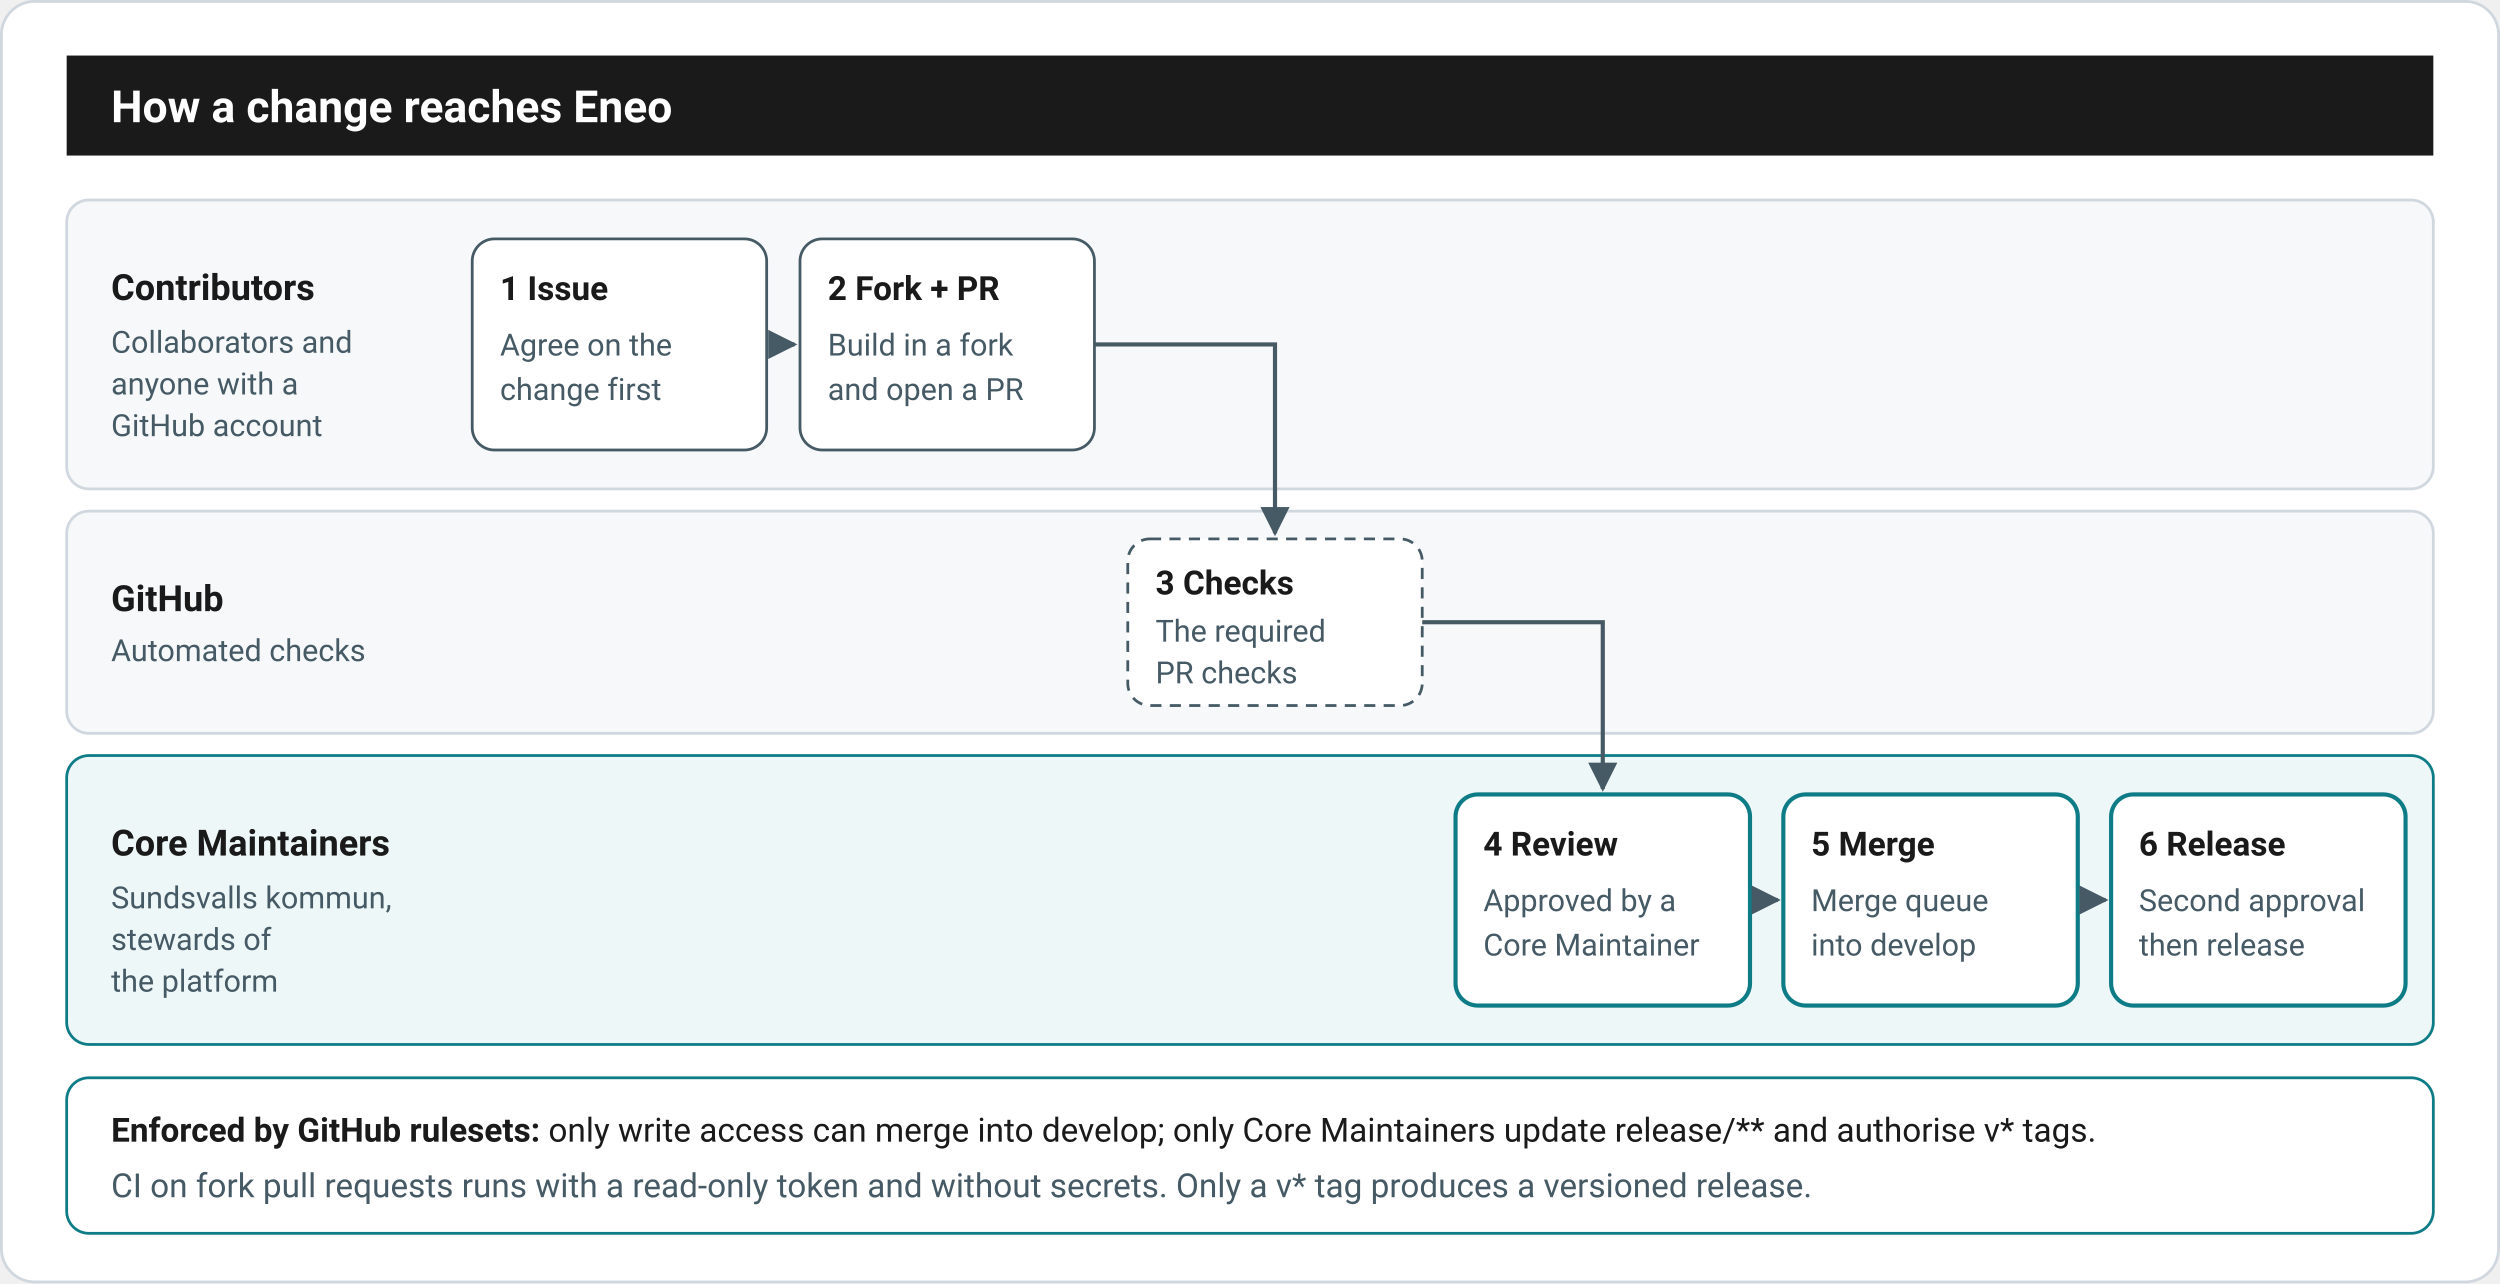
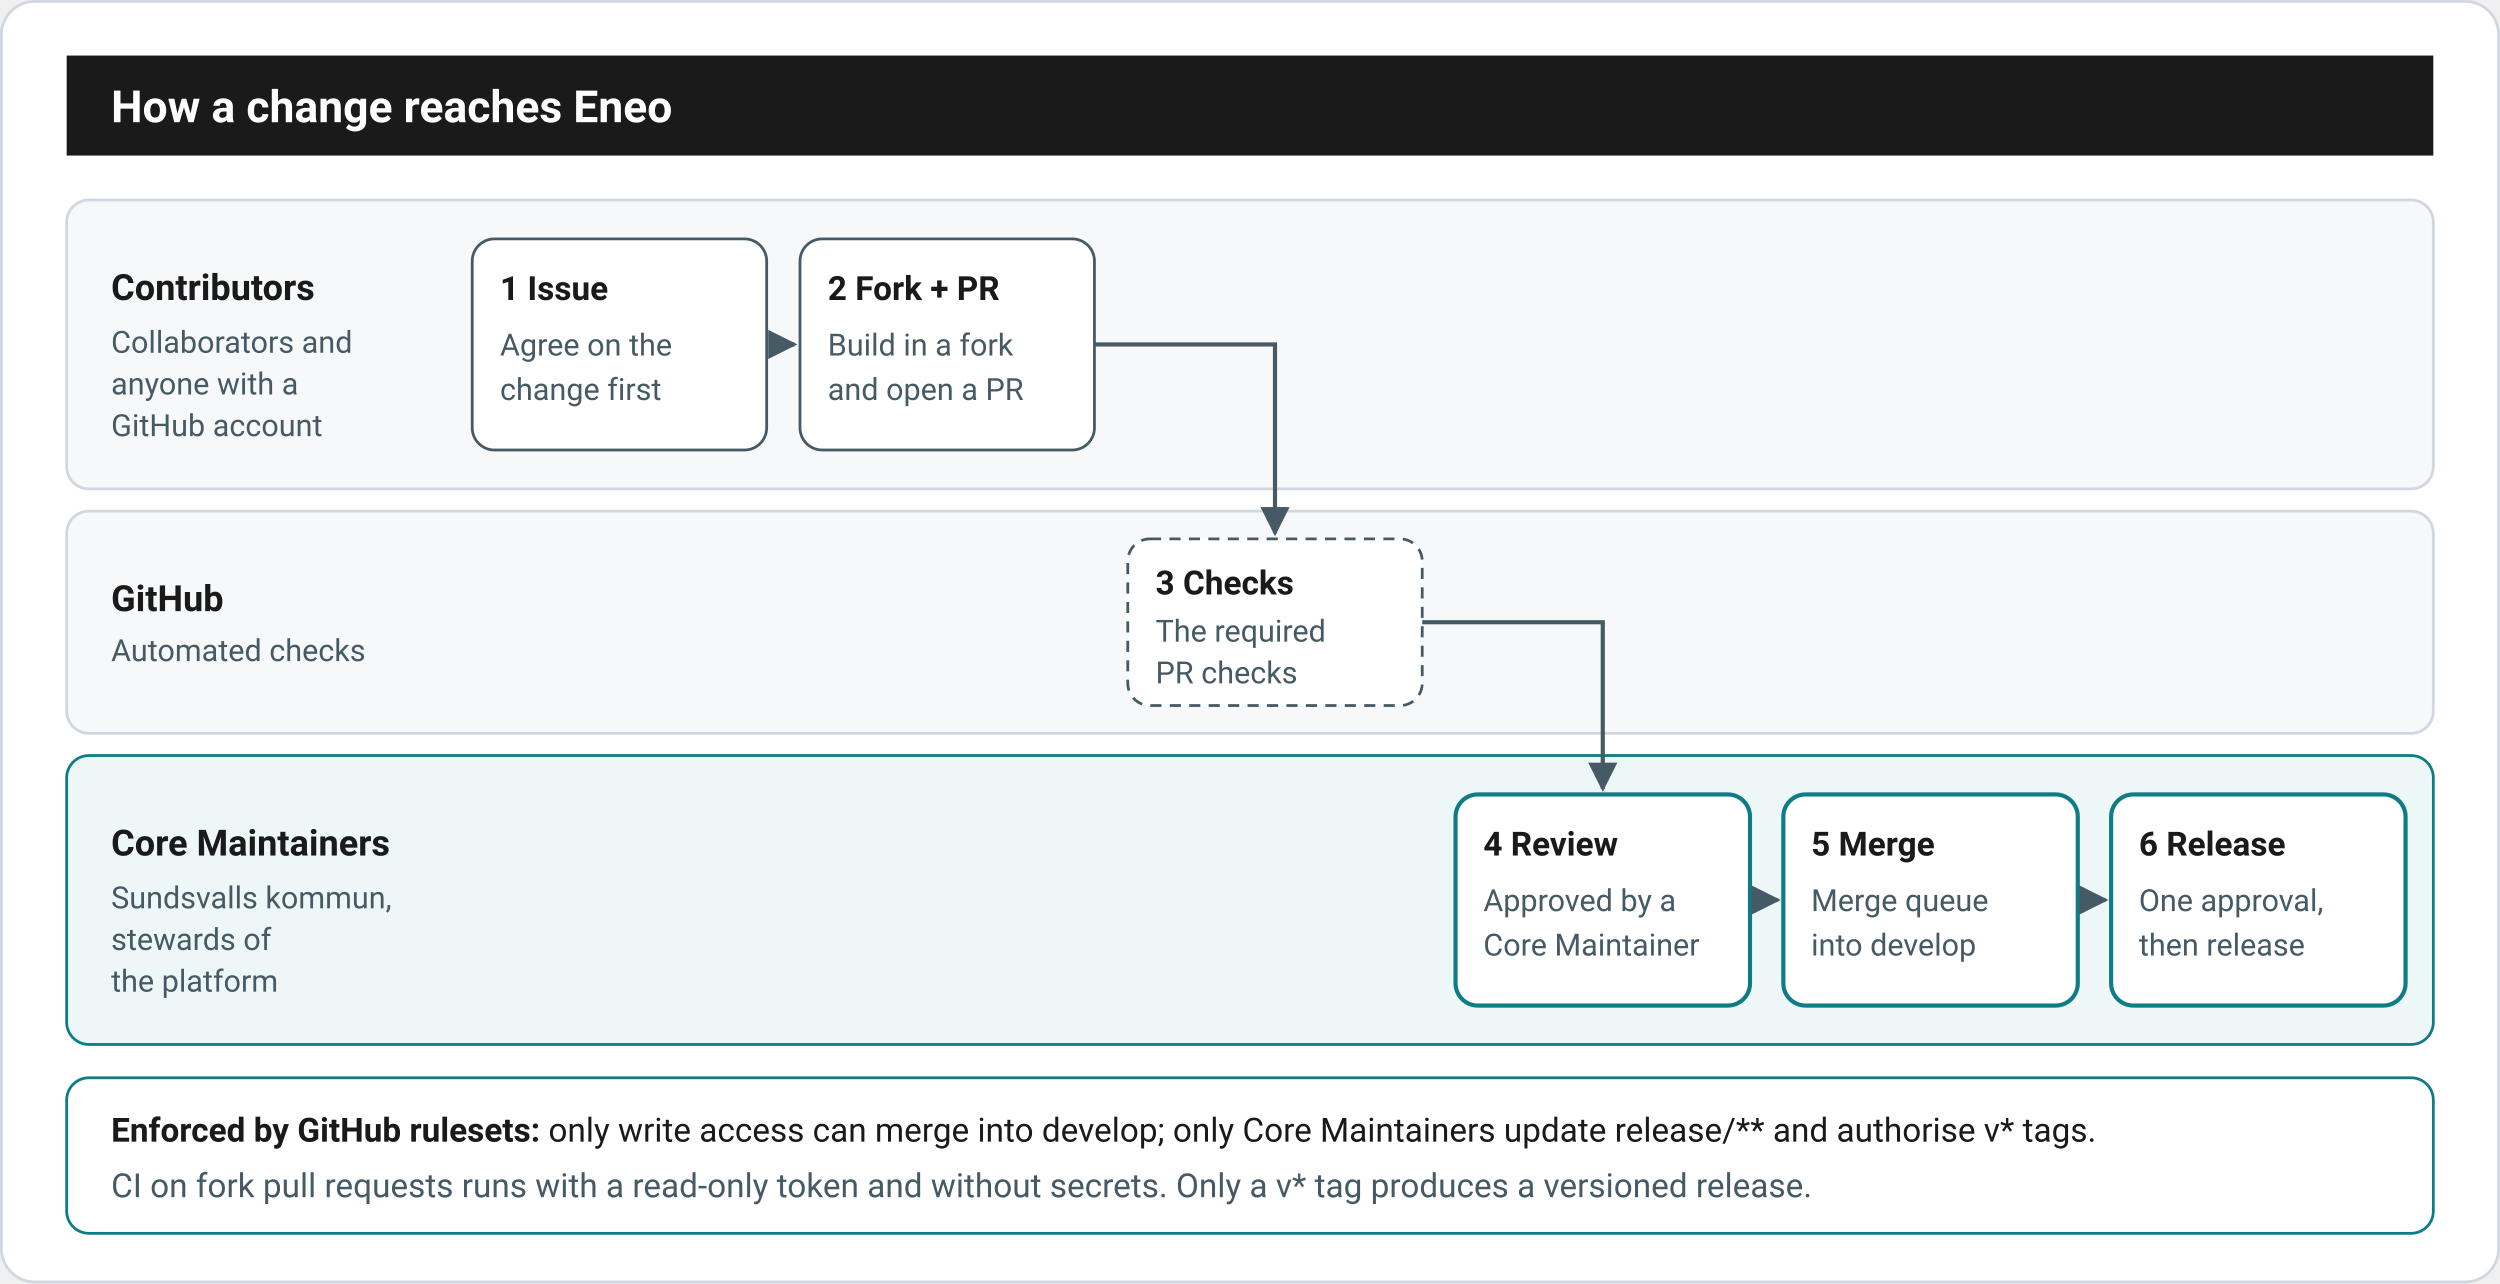
<svg xmlns="http://www.w3.org/2000/svg" width="900" height="462" viewBox="0 0 900 462" role="img" aria-labelledby="title desc" font-family="system-ui, -apple-system, Segoe UI, Roboto, sans-serif">
  <defs>
    <marker id="arrow" viewBox="0 0 10 10" refX="9" refY="5" markerWidth="7" markerHeight="7" orient="auto">
      <path d="M0 0 L10 5 L0 10 z" fill="#455a64" />
    </marker>
  </defs>
  <rect x="0.5" y="0.5" width="899" height="461" rx="12" fill="#ffffff" stroke="#d0d7de" />
  <rect x="24" y="20" width="852" height="36" fill="#1a1a1a" />
  <text x="40" y="44" fill="#ffffff" font-size="16" font-weight="700">How a change reaches Eneo</text>
  <rect x="24" y="72" width="852" height="104" rx="8" fill="#f6f8fa" stroke="#d0d7de" />
  <rect x="24" y="184" width="852" height="80" rx="8" fill="#f6f8fa" stroke="#d0d7de" />
  <rect x="24" y="272" width="852" height="104" rx="8" fill="#eef7f8" stroke="#0e7c86" />
  <text x="40" y="108" fill="#1a1a1a" font-size="13" font-weight="700">Contributors</text>
  <text x="40" y="127" fill="#455a64" font-size="11">Collaborators and</text>
  <text x="40" y="142" fill="#455a64" font-size="11">anyone with a</text>
  <text x="40" y="157" fill="#455a64" font-size="11">GitHub account</text>
  <text x="40" y="220" fill="#1a1a1a" font-size="13" font-weight="700">GitHub</text>
  <text x="40" y="238" fill="#455a64" font-size="11">Automated checks</text>
  <text x="40" y="308" fill="#1a1a1a" font-size="13" font-weight="700">Core Maintainers</text>
  <text x="40" y="327" fill="#455a64" font-size="11">Sundsvalls kommun,</text>
  <text x="40" y="342" fill="#455a64" font-size="11">stewards of</text>
  <text x="40" y="357" fill="#455a64" font-size="11">the platform</text>
  <rect x="170" y="86" width="106" height="76" rx="8" fill="#ffffff" stroke="#455a64" />
  <text x="180" y="108" fill="#1a1a1a" font-size="12" font-weight="700">1 Issue</text>
  <text x="180" y="128" fill="#455a64" font-size="11">Agree on the</text>
  <text x="180" y="144" fill="#455a64" font-size="11">change first</text>
  <line x1="277" y1="124" x2="286" y2="124" stroke="#455a64" stroke-width="1.5" marker-end="url(#arrow)" />
  <rect x="288" y="86" width="106" height="76" rx="8" fill="#ffffff" stroke="#455a64" />
  <text x="298" y="108" fill="#1a1a1a" font-size="12" font-weight="700">2 Fork + PR</text>
  <text x="298" y="128" fill="#455a64" font-size="11">Build in a fork</text>
  <text x="298" y="144" fill="#455a64" font-size="11">and open a PR</text>
  <path d="M394 124 H459 V192" fill="none" stroke="#455a64" stroke-width="1.5" marker-end="url(#arrow)" />
  <rect x="406" y="194" width="106" height="60" rx="8" fill="#ffffff" stroke="#455a64" stroke-dasharray="4 3" />
  <text x="416" y="214" fill="#1a1a1a" font-size="12" font-weight="700">3 Checks</text>
  <text x="416" y="231" fill="#455a64" font-size="11">The required</text>
  <text x="416" y="246" fill="#455a64" font-size="11">PR checks</text>
  <path d="M512 224 H577 V284" fill="none" stroke="#455a64" stroke-width="1.5" marker-end="url(#arrow)" />
  <rect x="524" y="286" width="106" height="76" rx="8" fill="#ffffff" stroke="#0e7c86" stroke-width="1.5" />
  <text x="534" y="308" fill="#1a1a1a" font-size="12" font-weight="700">4 Review</text>
  <text x="534" y="328" fill="#455a64" font-size="11">Approved by a</text>
  <text x="534" y="344" fill="#455a64" font-size="11">Core Maintainer</text>
  <line x1="631" y1="324" x2="640" y2="324" stroke="#455a64" stroke-width="1.5" marker-end="url(#arrow)" />
  <rect x="642" y="286" width="106" height="76" rx="8" fill="#ffffff" stroke="#0e7c86" stroke-width="1.5" />
  <text x="652" y="308" fill="#1a1a1a" font-size="12" font-weight="700">5 Merge</text>
  <text x="652" y="328" fill="#455a64" font-size="11">Merge queue</text>
  <text x="652" y="344" fill="#455a64" font-size="11">into develop</text>
  <line x1="749" y1="324" x2="758" y2="324" stroke="#455a64" stroke-width="1.5" marker-end="url(#arrow)" />
  <rect x="760" y="286" width="106" height="76" rx="8" fill="#ffffff" stroke="#0e7c86" stroke-width="1.5" />
  <text x="770" y="308" fill="#1a1a1a" font-size="12" font-weight="700">6 Release</text>
-   <text x="770" y="328" fill="#455a64" font-size="11">Second approval</text>
+   <text x="770" y="328" fill="#455a64" font-size="11">One approval,</text>
  <text x="770" y="344" fill="#455a64" font-size="11">then release</text>
  <rect x="24" y="388" width="852" height="56" rx="8" fill="#ffffff" stroke="#0e7c86" />
  <text x="40" y="411" fill="#1a1a1a" font-size="12">
    <tspan font-weight="700">Enforced by GitHub rulesets:</tspan> only write access can merge into develop; only Core Maintainers update release/** and authorise v* tags.</text>
  <text x="40" y="431" fill="#455a64" font-size="12">CI on fork pull requests runs with a read-only token and without secrets. Only a v* tag produces a versioned release.</text>
</svg>
